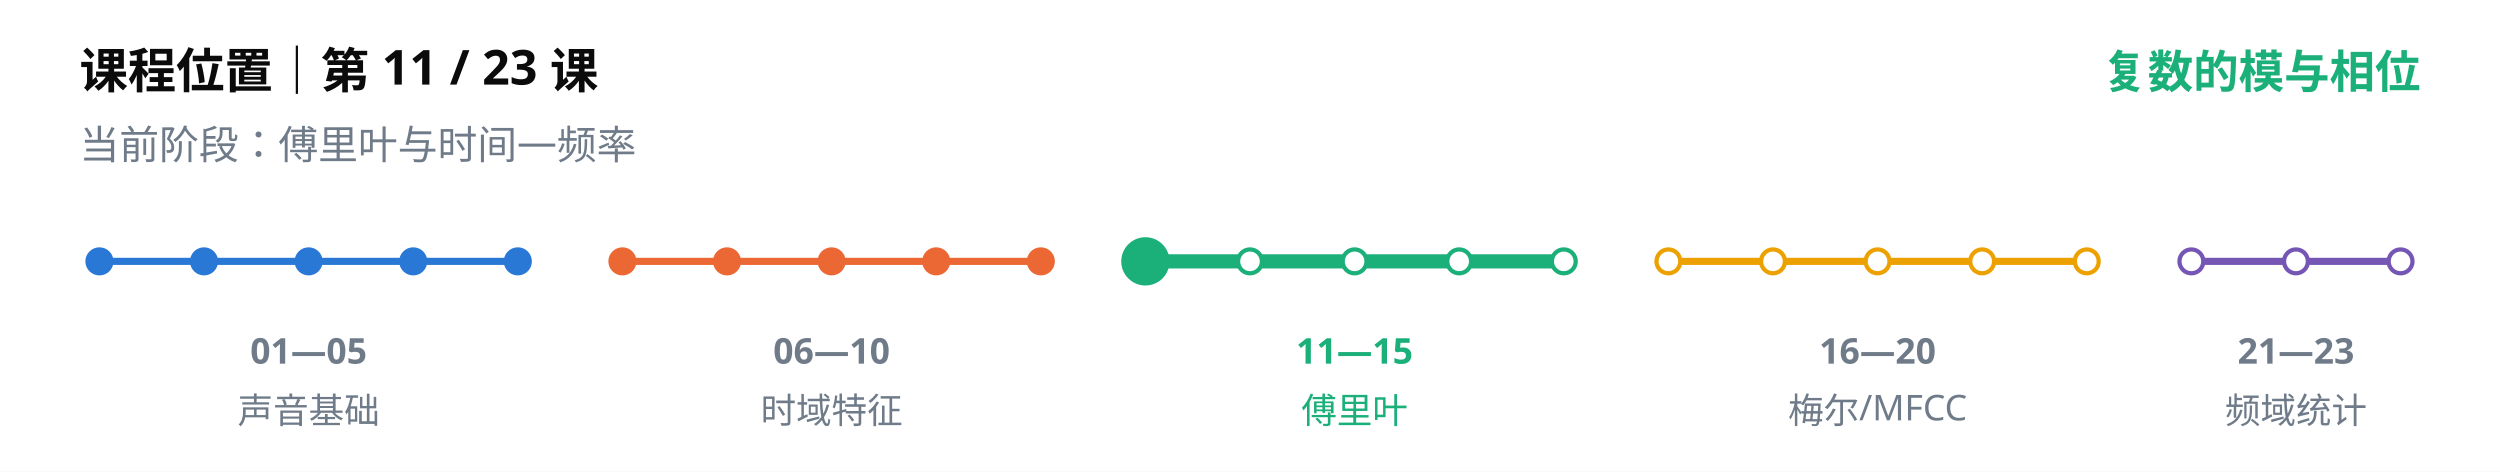
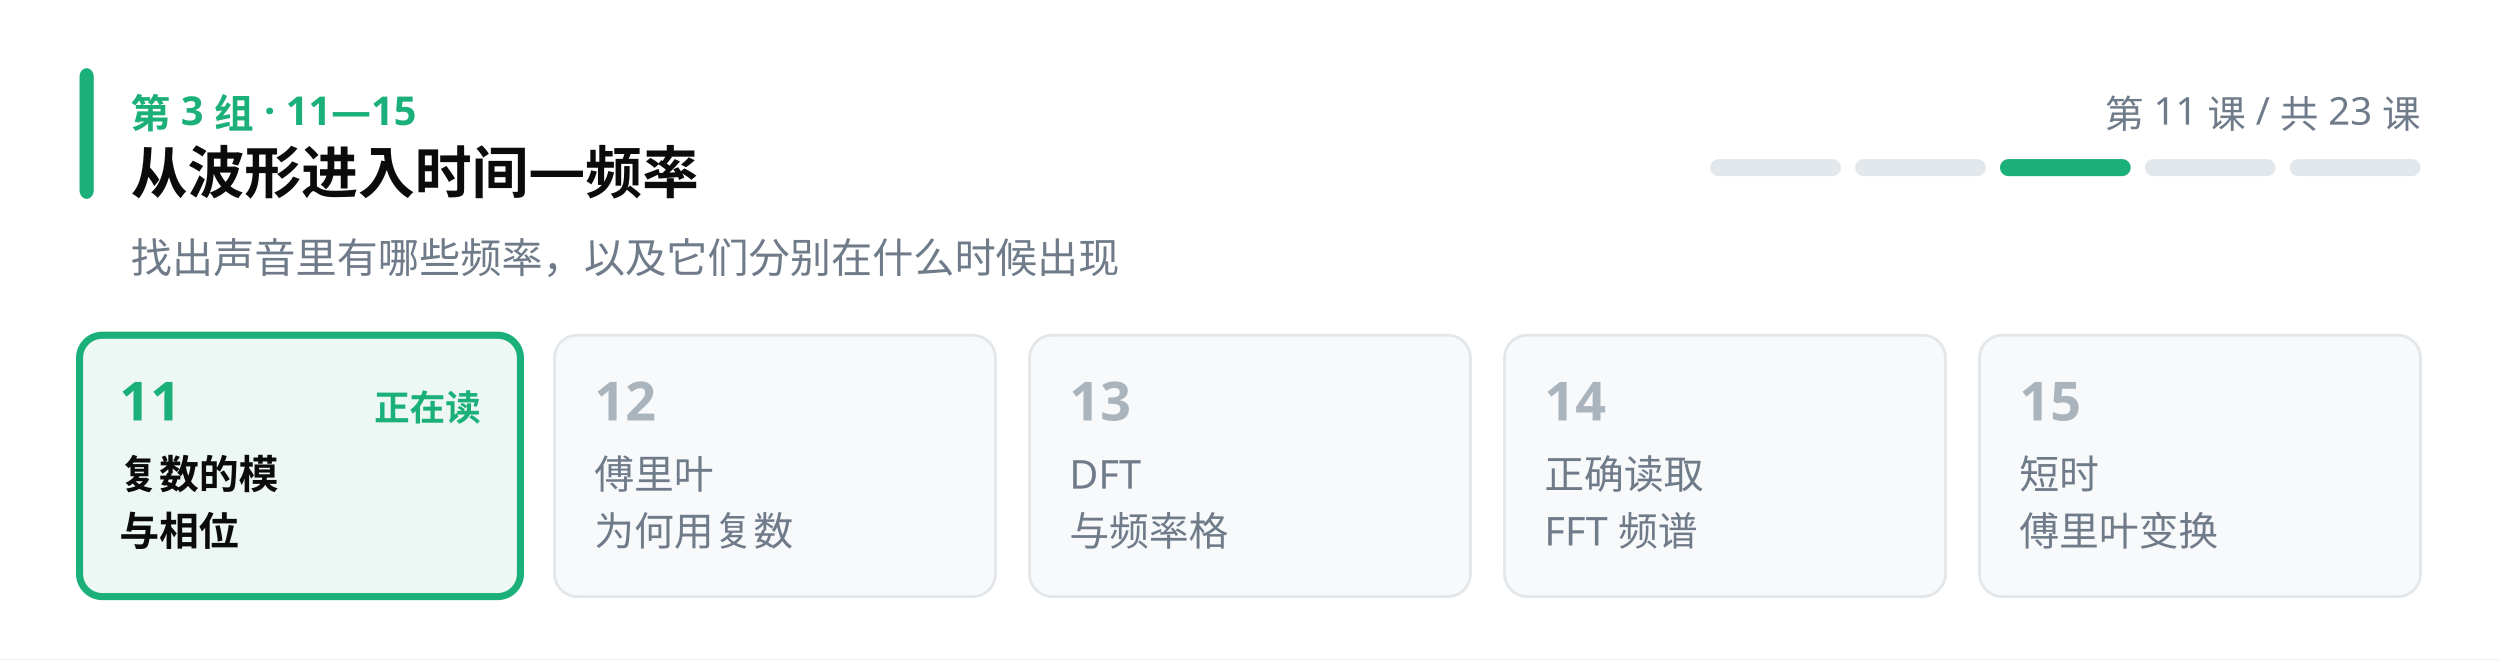
- <svg xmlns="http://www.w3.org/2000/svg" viewBox="0 0 880 166" width="880" height="166" font-family="Microsoft YaHei, PingFang SC, Noto Sans SC, Hiragino Sans GB, sans-serif" fill="#0b0b0b" role="img" aria-label="第 11 课在二十三课课程路线中的位置">
-   <rect width="880" height="166" fill="#ffffff" />
-   <text x="28" y="31" font-size="17" font-weight="700" fill="#0b0b0b" text-anchor="start">课程位置｜第 11 / 23 课</text>
-   <text x="852" y="31" font-size="16" font-weight="700" fill="#1baf7a" text-anchor="end">复数的模与相位</text>
-   <text x="28" y="56" font-size="14" font-weight="400" fill="#6f7b89" text-anchor="start">当前阶段：傅里叶与时间—频率</text>
-   <line x1="35.0" y1="92.0" x2="182.3" y2="92.0" stroke="#2a78d6" stroke-width="2.5" stroke-linecap="round" />
-   <text x="108.636" y="128" font-size="12.5" font-weight="700" fill="#6f7b89" text-anchor="middle">01—05</text>
-   <text x="108.636" y="149" font-size="12.5" font-weight="400" fill="#6f7b89" text-anchor="middle">声音基础</text>
-   <line x1="219.1" y1="92.0" x2="366.4" y2="92.0" stroke="#eb6834" stroke-width="2.5" stroke-linecap="round" />
-   <text x="292.727" y="128" font-size="12.5" font-weight="700" fill="#6f7b89" text-anchor="middle">06—10</text>
-   <text x="292.727" y="149" font-size="12.5" font-weight="400" fill="#6f7b89" text-anchor="middle">时域特征</text>
-   <line x1="403.2" y1="92.0" x2="550.5" y2="92.0" stroke="#1baf7a" stroke-width="5" stroke-linecap="round" />
-   <text x="476.818" y="128" font-size="12.5" font-weight="700" fill="#1baf7a" text-anchor="middle">11—15</text>
-   <text x="476.818" y="149" font-size="12.5" font-weight="400" fill="#1baf7a" text-anchor="middle">傅里叶</text>
-   <line x1="587.3" y1="92.0" x2="734.5" y2="92.0" stroke="#eda100" stroke-width="2.5" stroke-linecap="round" />
-   <text x="660.909" y="128" font-size="12.5" font-weight="700" fill="#6f7b89" text-anchor="middle">16—20</text>
-   <text x="660.909" y="149" font-size="12.5" font-weight="400" fill="#6f7b89" text-anchor="middle">梅尔/MFCC</text>
-   <line x1="771.4" y1="92.0" x2="845.0" y2="92.0" stroke="#7656b5" stroke-width="2.5" stroke-linecap="round" />
-   <text x="808.182" y="128" font-size="12.5" font-weight="700" fill="#6f7b89" text-anchor="middle">21—23</text>
-   <text x="808.182" y="149" font-size="12.5" font-weight="400" fill="#6f7b89" text-anchor="middle">频域统计</text>
-   <circle cx="35" cy="92" r="4.2" fill="#2a78d6" stroke="#2a78d6" stroke-width="1.5" />
-   <circle cx="71.818" cy="92" r="4.2" fill="#2a78d6" stroke="#2a78d6" stroke-width="1.5" />
-   <circle cx="108.636" cy="92" r="4.2" fill="#2a78d6" stroke="#2a78d6" stroke-width="1.5" />
-   <circle cx="145.455" cy="92" r="4.2" fill="#2a78d6" stroke="#2a78d6" stroke-width="1.5" />
-   <circle cx="182.273" cy="92" r="4.2" fill="#2a78d6" stroke="#2a78d6" stroke-width="1.5" />
-   <circle cx="219.091" cy="92" r="4.2" fill="#eb6834" stroke="#eb6834" stroke-width="1.5" />
-   <circle cx="255.909" cy="92" r="4.2" fill="#eb6834" stroke="#eb6834" stroke-width="1.5" />
-   <circle cx="292.727" cy="92" r="4.2" fill="#eb6834" stroke="#eb6834" stroke-width="1.5" />
-   <circle cx="329.545" cy="92" r="4.2" fill="#eb6834" stroke="#eb6834" stroke-width="1.5" />
-   <circle cx="366.364" cy="92" r="4.2" fill="#eb6834" stroke="#eb6834" stroke-width="1.5" />
-   <circle cx="403.182" cy="92" r="7" fill="#1baf7a" stroke="#1baf7a" stroke-width="3" />
-   <circle cx="440" cy="92" r="4.2" fill="#fff" stroke="#1baf7a" stroke-width="1.5" />
-   <circle cx="476.818" cy="92" r="4.2" fill="#fff" stroke="#1baf7a" stroke-width="1.5" />
-   <circle cx="513.636" cy="92" r="4.2" fill="#fff" stroke="#1baf7a" stroke-width="1.5" />
-   <circle cx="550.455" cy="92" r="4.2" fill="#fff" stroke="#1baf7a" stroke-width="1.5" />
-   <circle cx="587.273" cy="92" r="4.2" fill="#fff" stroke="#eda100" stroke-width="1.5" />
-   <circle cx="624.091" cy="92" r="4.2" fill="#fff" stroke="#eda100" stroke-width="1.5" />
-   <circle cx="660.909" cy="92" r="4.2" fill="#fff" stroke="#eda100" stroke-width="1.5" />
-   <circle cx="697.727" cy="92" r="4.2" fill="#fff" stroke="#eda100" stroke-width="1.5" />
-   <circle cx="734.545" cy="92" r="4.2" fill="#fff" stroke="#eda100" stroke-width="1.5" />
-   <circle cx="771.364" cy="92" r="4.2" fill="#fff" stroke="#7656b5" stroke-width="1.5" />
-   <circle cx="808.182" cy="92" r="4.2" fill="#fff" stroke="#7656b5" stroke-width="1.5" />
-   <circle cx="845" cy="92" r="4.2" fill="#fff" stroke="#7656b5" stroke-width="1.5" />
+ <svg xmlns="http://www.w3.org/2000/svg" viewBox="0 0 880 232" width="880" height="232" font-family="Microsoft YaHei, PingFang SC, Noto Sans SC, Hiragino Sans GB, sans-serif" fill="#0b0b0b" role="img" aria-label="第 11 课属于第 3 组「从波形进入时间—频率」，本组共 5 课">
+   <rect width="880" height="232" fill="#ffffff" />
+   <rect x="28" y="24" width="5" height="46" rx="3" fill="#1baf7a" stroke="none" stroke-width="1" />
+   <text x="46" y="45" font-size="14" font-weight="700" fill="#1baf7a" text-anchor="start">第 3 组 · 11—15</text>
+   <text x="46" y="68" font-size="20" font-weight="700" fill="#0b0b0b" text-anchor="start">从波形进入时间—频率</text>
+   <text x="852" y="45" font-size="13.5" font-weight="400" fill="#6f7b89" text-anchor="end">第 11 课 / 共 23 课</text>
+   <rect x="602" y="56" width="46" height="6" rx="3" fill="#e2e7ec" stroke="none" stroke-width="1" />
+   <rect x="653" y="56" width="46" height="6" rx="3" fill="#e2e7ec" stroke="none" stroke-width="1" />
+   <rect x="704" y="56" width="46" height="6" rx="3" fill="#1baf7a" stroke="none" stroke-width="1" />
+   <rect x="755" y="56" width="46" height="6" rx="3" fill="#e2e7ec" stroke="none" stroke-width="1" />
+   <rect x="806" y="56" width="46" height="6" rx="3" fill="#e2e7ec" stroke="none" stroke-width="1" />
+   <text x="46" y="96" font-size="14.5" font-weight="400" fill="#6f7b89" text-anchor="start">找出声音里有哪些频率，以及它们分别在什么时候出现</text>
+   <rect x="28" y="118" width="155.2" height="92" rx="8" fill="#1baf7a14" stroke="#1baf7a" stroke-width="2.5" />
+   <text x="42" y="148" font-size="19" font-weight="700" fill="#1baf7a" text-anchor="start">11</text>
+   <text x="42" y="172" font-size="14" font-weight="700" fill="#0b0b0b" text-anchor="start">
+     <tspan x="42" dy="0">复数的模</tspan>
+     <tspan x="42" dy="20">与相位</tspan>
+   </text>
+   <text x="169.2" y="148" font-size="12.5" font-weight="700" fill="#1baf7a" text-anchor="end">正在读</text>
+   <rect x="195.2" y="118" width="155.2" height="92" rx="8" fill="#f7f9fb" stroke="#e3e7ea" stroke-width="1" />
+   <text x="209.2" y="148" font-size="19" font-weight="700" fill="#aab4bd" text-anchor="start">12</text>
+   <text x="209.2" y="172" font-size="14" font-weight="400" fill="#6f7b89" text-anchor="start">
+     <tspan x="209.2" dy="0">傅里叶</tspan>
+     <tspan x="209.2" dy="20">为何用复数</tspan>
+   </text>
+   <rect x="362.4" y="118" width="155.2" height="92" rx="8" fill="#f7f9fb" stroke="#e3e7ea" stroke-width="1" />
+   <text x="376.4" y="148" font-size="19" font-weight="700" fill="#aab4bd" text-anchor="start">13</text>
+   <text x="376.4" y="172" font-size="14" font-weight="400" fill="#6f7b89" text-anchor="start">
+     <tspan x="376.4" dy="0">DFT</tspan>
+     <tspan x="376.4" dy="20">与频率格</tspan>
+   </text>
+   <rect x="529.6" y="118" width="155.2" height="92" rx="8" fill="#f7f9fb" stroke="#e3e7ea" stroke-width="1" />
+   <text x="543.6" y="148" font-size="19" font-weight="700" fill="#aab4bd" text-anchor="start">14</text>
+   <text x="543.6" y="172" font-size="14" font-weight="400" fill="#6f7b89" text-anchor="start">
+     <tspan x="543.6" dy="0">正确读取</tspan>
+     <tspan x="543.6" dy="20">FFT 频谱</tspan>
+   </text>
+   <rect x="696.8" y="118" width="155.2" height="92" rx="8" fill="#f7f9fb" stroke="#e3e7ea" stroke-width="1" />
+   <text x="710.8" y="148" font-size="19" font-weight="700" fill="#aab4bd" text-anchor="start">15</text>
+   <text x="710.8" y="172" font-size="14" font-weight="400" fill="#6f7b89" text-anchor="start">
+     <tspan x="710.8" dy="0">短时</tspan>
+     <tspan x="710.8" dy="20">傅里叶变换</tspan>
+   </text>
</svg>
